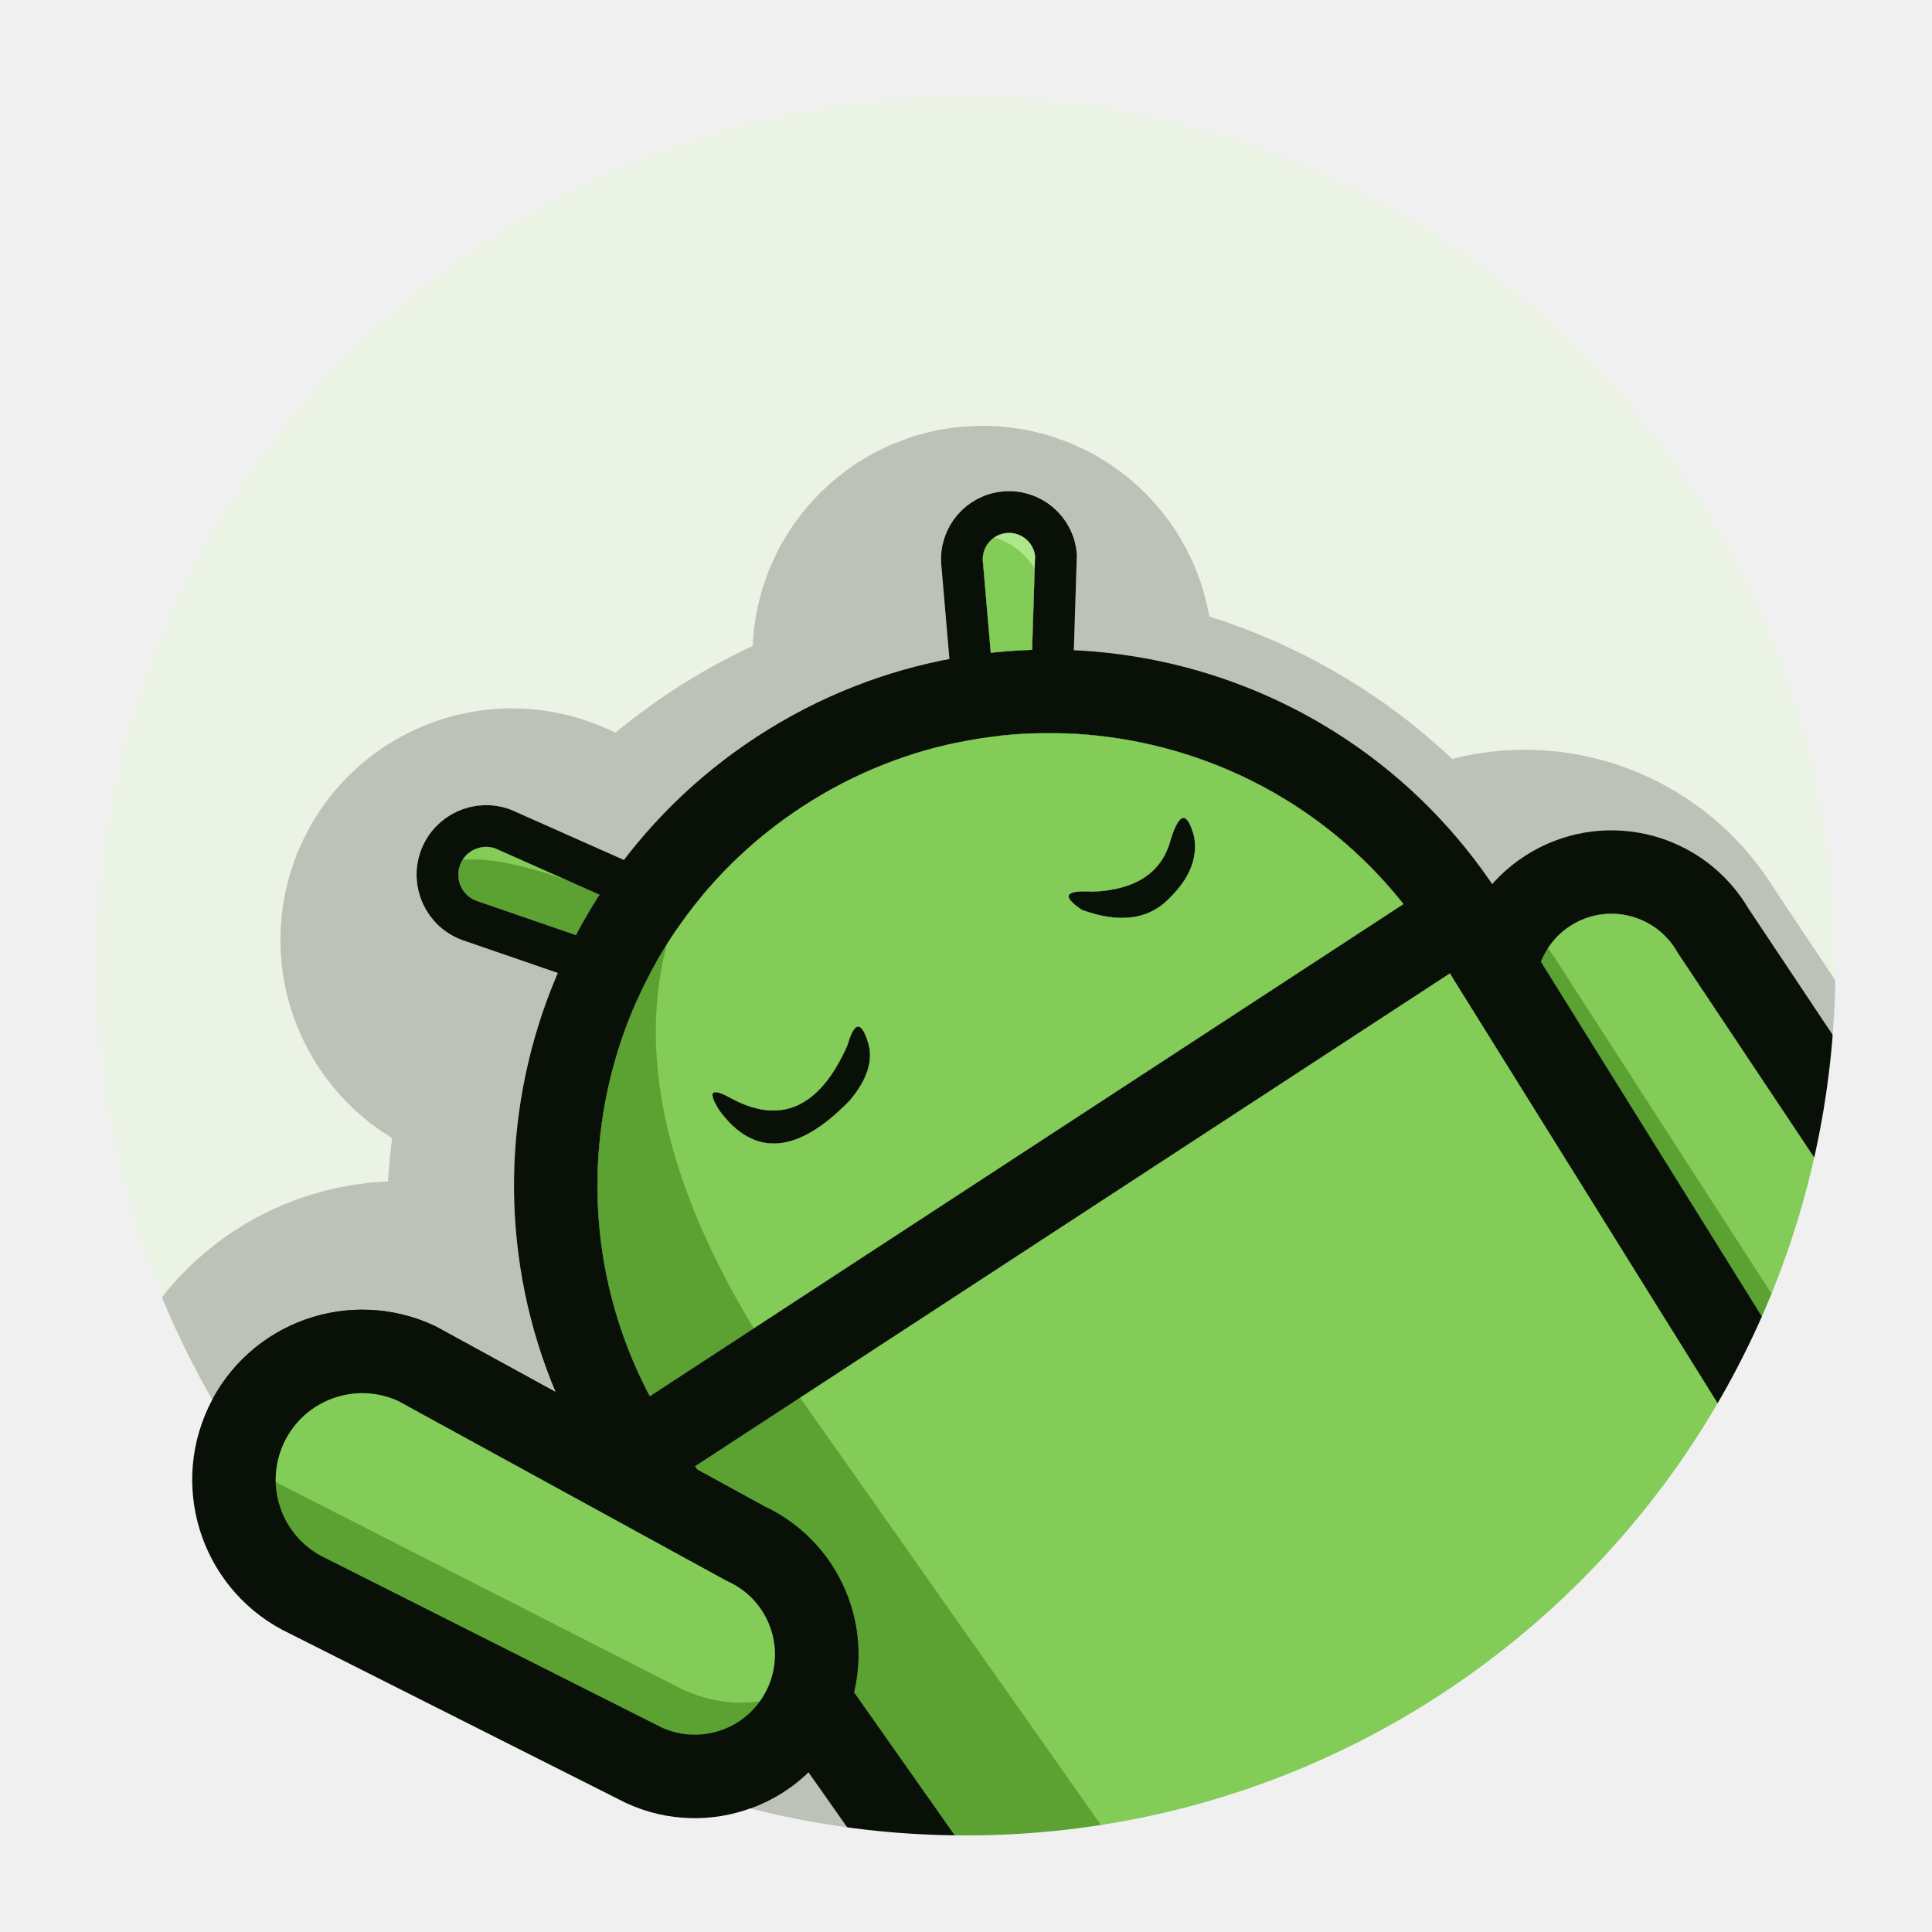
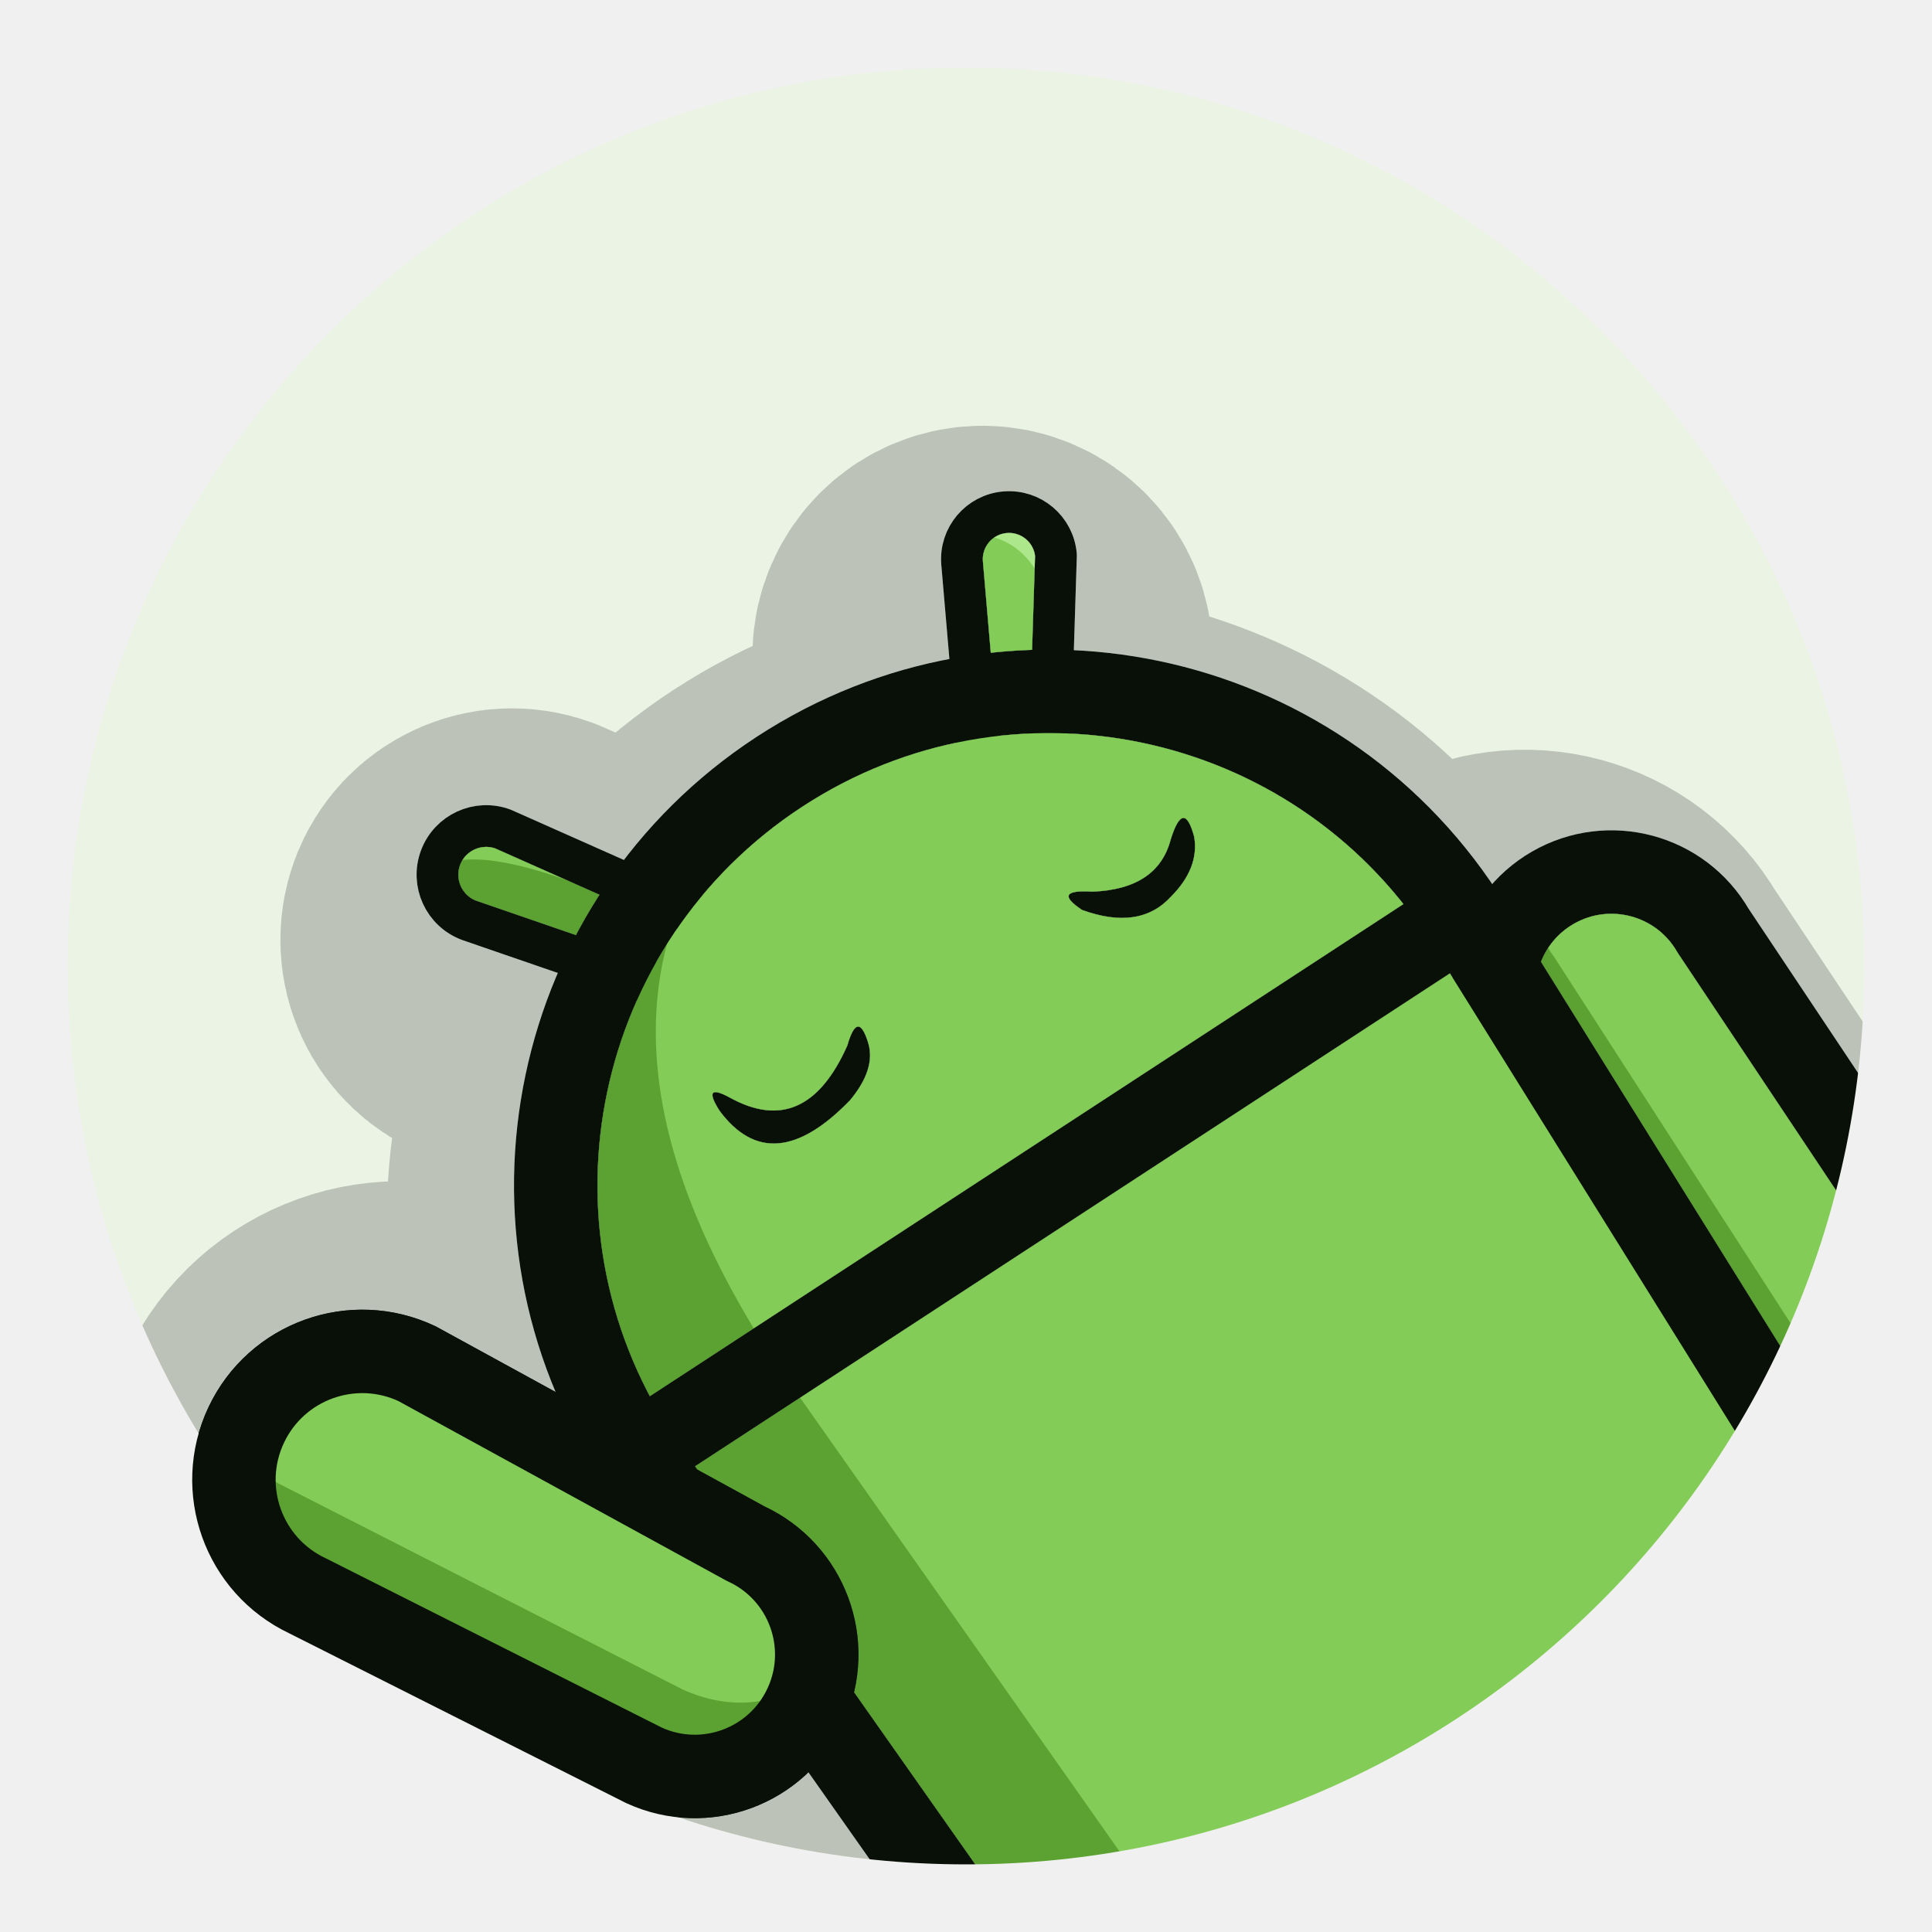
<svg xmlns="http://www.w3.org/2000/svg" width="1024" height="1024" viewBox="0 0 889 889" version="1.1" fill="none">
  <defs>
    <path id="pillow" d="M-100-100V825L0 803Q447 686 504 514 907 323 926 0L924-100Z" />
    <path id="pillow-shadow" d="M539 230 548 192Q553 179 539 189 516 209 510 218L394 255Q350 284 303 255 283 243 295 261 304 279 311 297L290 336Q291 348 238 328 196 315 230 344 255 360 265 378 268 383 263 385 258 389 228 391 194 399 231 409 294 417 257 469 236 488 193 478 178 501 146 498 107 448 88 332 84 297 54 272 27 251 28 230-50-163-422 613L-100 826-1 803Q446 686 504.358 514.544Z" />
    <path id="leg-left" d="M500 727l189 71a20 20 0 0030-91L512 637Z" />
    <path id="leg-left-shadow" d="M669 690l-52 48q-2 2 2 4l81 30q30 11 47-10l-14 29-29 11-147-56 92-62Z" />
    <path id="leg-right" d="M516 604l287 99a20 20 0 0030-86L528 509Z" />
    <path id="leg-right-shadow" d="M783 598q4 11-39 53-4 4 2 6l70 24q30 11 47-10l-17 28-33 9-123-45Z" />
    <path id="arm-lowered" d="M638 361A45 45 0 01716 316L806 451A1 1 0 01723 493Z" />
    <path id="arm-lowered-shadow" d="M656 300q-11 13-1 26L757 484q19 28 51 0l-19 30-40 4L628 324Z" />
    <path id="antenna-left" d="M358 353 239 312a1 1 0 0113-35l117 52Z" />
    <path id="antenna-left-highlight" d="M227 292q8-38 73 14-57-25-73-14Z" />
    <path id="antenna-right" d="M461 267l3-95a1 1 0 00-36 3l8 93Z" />
    <path id="antenna-right-highlight" d="M430 164q27-1 34 35 6-61-34-35Z" />
    <path id="body" d="M303 517A1 1 0 01620 310ZL467 750A50 50 0 00539 765L761 615A50 50 0 00767 546L620 310Z" />
    <path id="body-shadow" d="M376 237Q217 340 302 516L478 761 522 774 754 622 764 604 576 724Q544 744 532 731L356 481Q256 328 376 237Z" />
    <path id="body-highlight" d="M360 254q129-70 241 29l15 32q-99-111-256-61Z" />
    <path id="eyes" d="M335 385q20 27 50-4 10-12 7-22-4-13-8 1-16 36-45 20-11-6-4 5Zm139-77q22 8 34-5 11-11 9-23-4-15-9 1-5 19-30 20-16-1-4 7Z" />
    <path id="arm-raised" d="M306 636a1 1 0 0039-85l-126-69a1 1 0 00-42 89z" />
    <path id="arm-raised-shadow" d="M154 500q0 22 12 28l155 79q27 12 52-5l-40 43-179-90Z" />
    <mask id="body-masked">
      <use href="#leg-left" fill="white" />
      <use href="#leg-left" class="stroked" stroke="black" />
      <use href="#leg-right" fill="white" />
      <use href="#leg-right" class="stroked" stroke="black" />
      <use href="#arm-lowered" fill="white" />
      <use href="#arm-lowered" class="stroked" stroke="black" />
      <use href="#antenna-left" fill="white" />
      <use href="#antenna-left" class="stroked stroked-thin" stroke="black" />
      <use href="#antenna-right" fill="white" />
      <use href="#antenna-right" class="stroked stroked-thin" stroke="black" />
      <use href="#body" fill="white" />
      <use href="#body" class="stroked" stroke="black" />
      <use href="#arm-raised" fill="white" />
      <use href="#arm-raised" class="stroked" stroke="black" />
      <use href="#eyes" fill="black" />
    </mask>
    <mask id="silhouette-masked">
      <rect width="100%" height="100%" fill="white" mask="url(#body-masked)" />
      <use href="#leg-left" class="stroked" stroke="white" />
      <use href="#leg-right" class="stroked" stroke="white" />
      <use href="#arm-lowered" class="stroked" stroke="white" />
      <use href="#antenna-left" class="stroked stroked-thin" stroke="white" />
      <use href="#antenna-right" class="stroked stroked-thin" stroke="white" />
      <use href="#body" class="stroked" stroke="white" />
      <use href="#arm-raised" class="stroked" stroke="white" />
      <use href="#eyes" fill="white" />
    </mask>
    <mask id="silhouette-masked-extra">
      <g transform="translate(444.5, 444.5) scale(0.9) translate(-444.5 -444.5)">
        <use href="#leg-left" fill="white" />
        <use href="#leg-left" class="stroked stroked-thick" stroke="white" />
        <use href="#leg-right" fill="white" />
        <use href="#leg-right" class="stroked stroked-thick" stroke="white" />
        <use href="#arm-lowered" fill="white" />
        <use href="#arm-lowered" class="stroked stroked-thick" stroke="white" />
        <use href="#antenna-left" fill="white" />
        <use href="#antenna-left" class="stroked stroked-thick" stroke="white" />
        <use href="#antenna-right" fill="white" />
        <use href="#antenna-right" class="stroked stroked-thick" stroke="white" />
        <use href="#body" fill="white" />
        <use href="#body" class="stroked stroked-thick" stroke="white" />
        <use href="#arm-raised" fill="white" />
        <use href="#arm-raised" class="stroked stroked-thick" stroke="white" />
      </g>
      <g transform="translate(10, -10)">
        <rect width="100%" height="100%" fill="black" mask="url(#silhouette-masked)" />
      </g>
    </mask>
    <mask id="circle">
-       <circle cx="50%" cy="50%" r="45%" fill="white" />
+       <circle cx="50%" cy="50%" r="46.5%" fill="white" />
    </mask>
  </defs>
  <style>
  .stroked { stroke-width: 32; stroke-linecap: round; stroke-linejoin: round; }
  .stroked-thin { stroke-width: 16; }
  .stroked-thick { stroke-width: 160; }
  .fill-body { fill: #82cc57; }
  .fill-body-shadow { fill: #5ba232; }
  .fill-body-highlight { fill: #ade78b; }
  .fill-eyes { fill: #091008; }
  .fill-pillow { fill: #ebf3e5; }
  .fill-pillow-shadow { fill: #bcc2b7; }
</style>
  <rect width="100%" height="100%" class="fill-pillow" mask="url(#circle)" />
  <g mask="url(#circle)">
    <g transform="translate(444.5, 444.5) scale(1.2) translate(15, 115) translate(-444.5 -444.5)">
      <g transform="translate(-10, 10)">
        <rect width="100%" height="100%" class="fill-pillow-shadow" mask="url(#silhouette-masked-extra)" />
      </g>
      <rect width="100%" height="100%" class="fill-eyes" mask="url(#silhouette-masked)" />
      <g mask="url(#body-masked)">
        <use href="#leg-left" class="fill-body" />
        <use href="#leg-left-shadow" class="fill-body-shadow" />
        <use href="#leg-right" class="fill-body" />
        <use href="#leg-right-shadow" class="fill-body-shadow" />
        <use href="#arm-lowered" class="fill-body" />
        <use href="#arm-lowered-shadow" class="fill-body-shadow" />
        <use href="#antenna-left" class="fill-body-shadow" />
        <use href="#antenna-left-highlight" class="fill-body" />
        <use href="#antenna-right" class="fill-body" />
        <use href="#antenna-right-highlight" class="fill-body-highlight" />
        <use href="#body" class="fill-body" />
        <use href="#body-shadow" class="fill-body-shadow" />
      </g>
    </g>
  </g>
  <g transform="translate(444.5, 444.5) scale(1.2) translate(15, 115) translate(-444.5 -444.5)">
    <use href="#arm-raised" class="fill-body" />
    <use href="#arm-raised-shadow" class="fill-body-shadow" />
    <use href="#arm-raised" class="stroked" stroke="#091008" />
  </g>
</svg>
